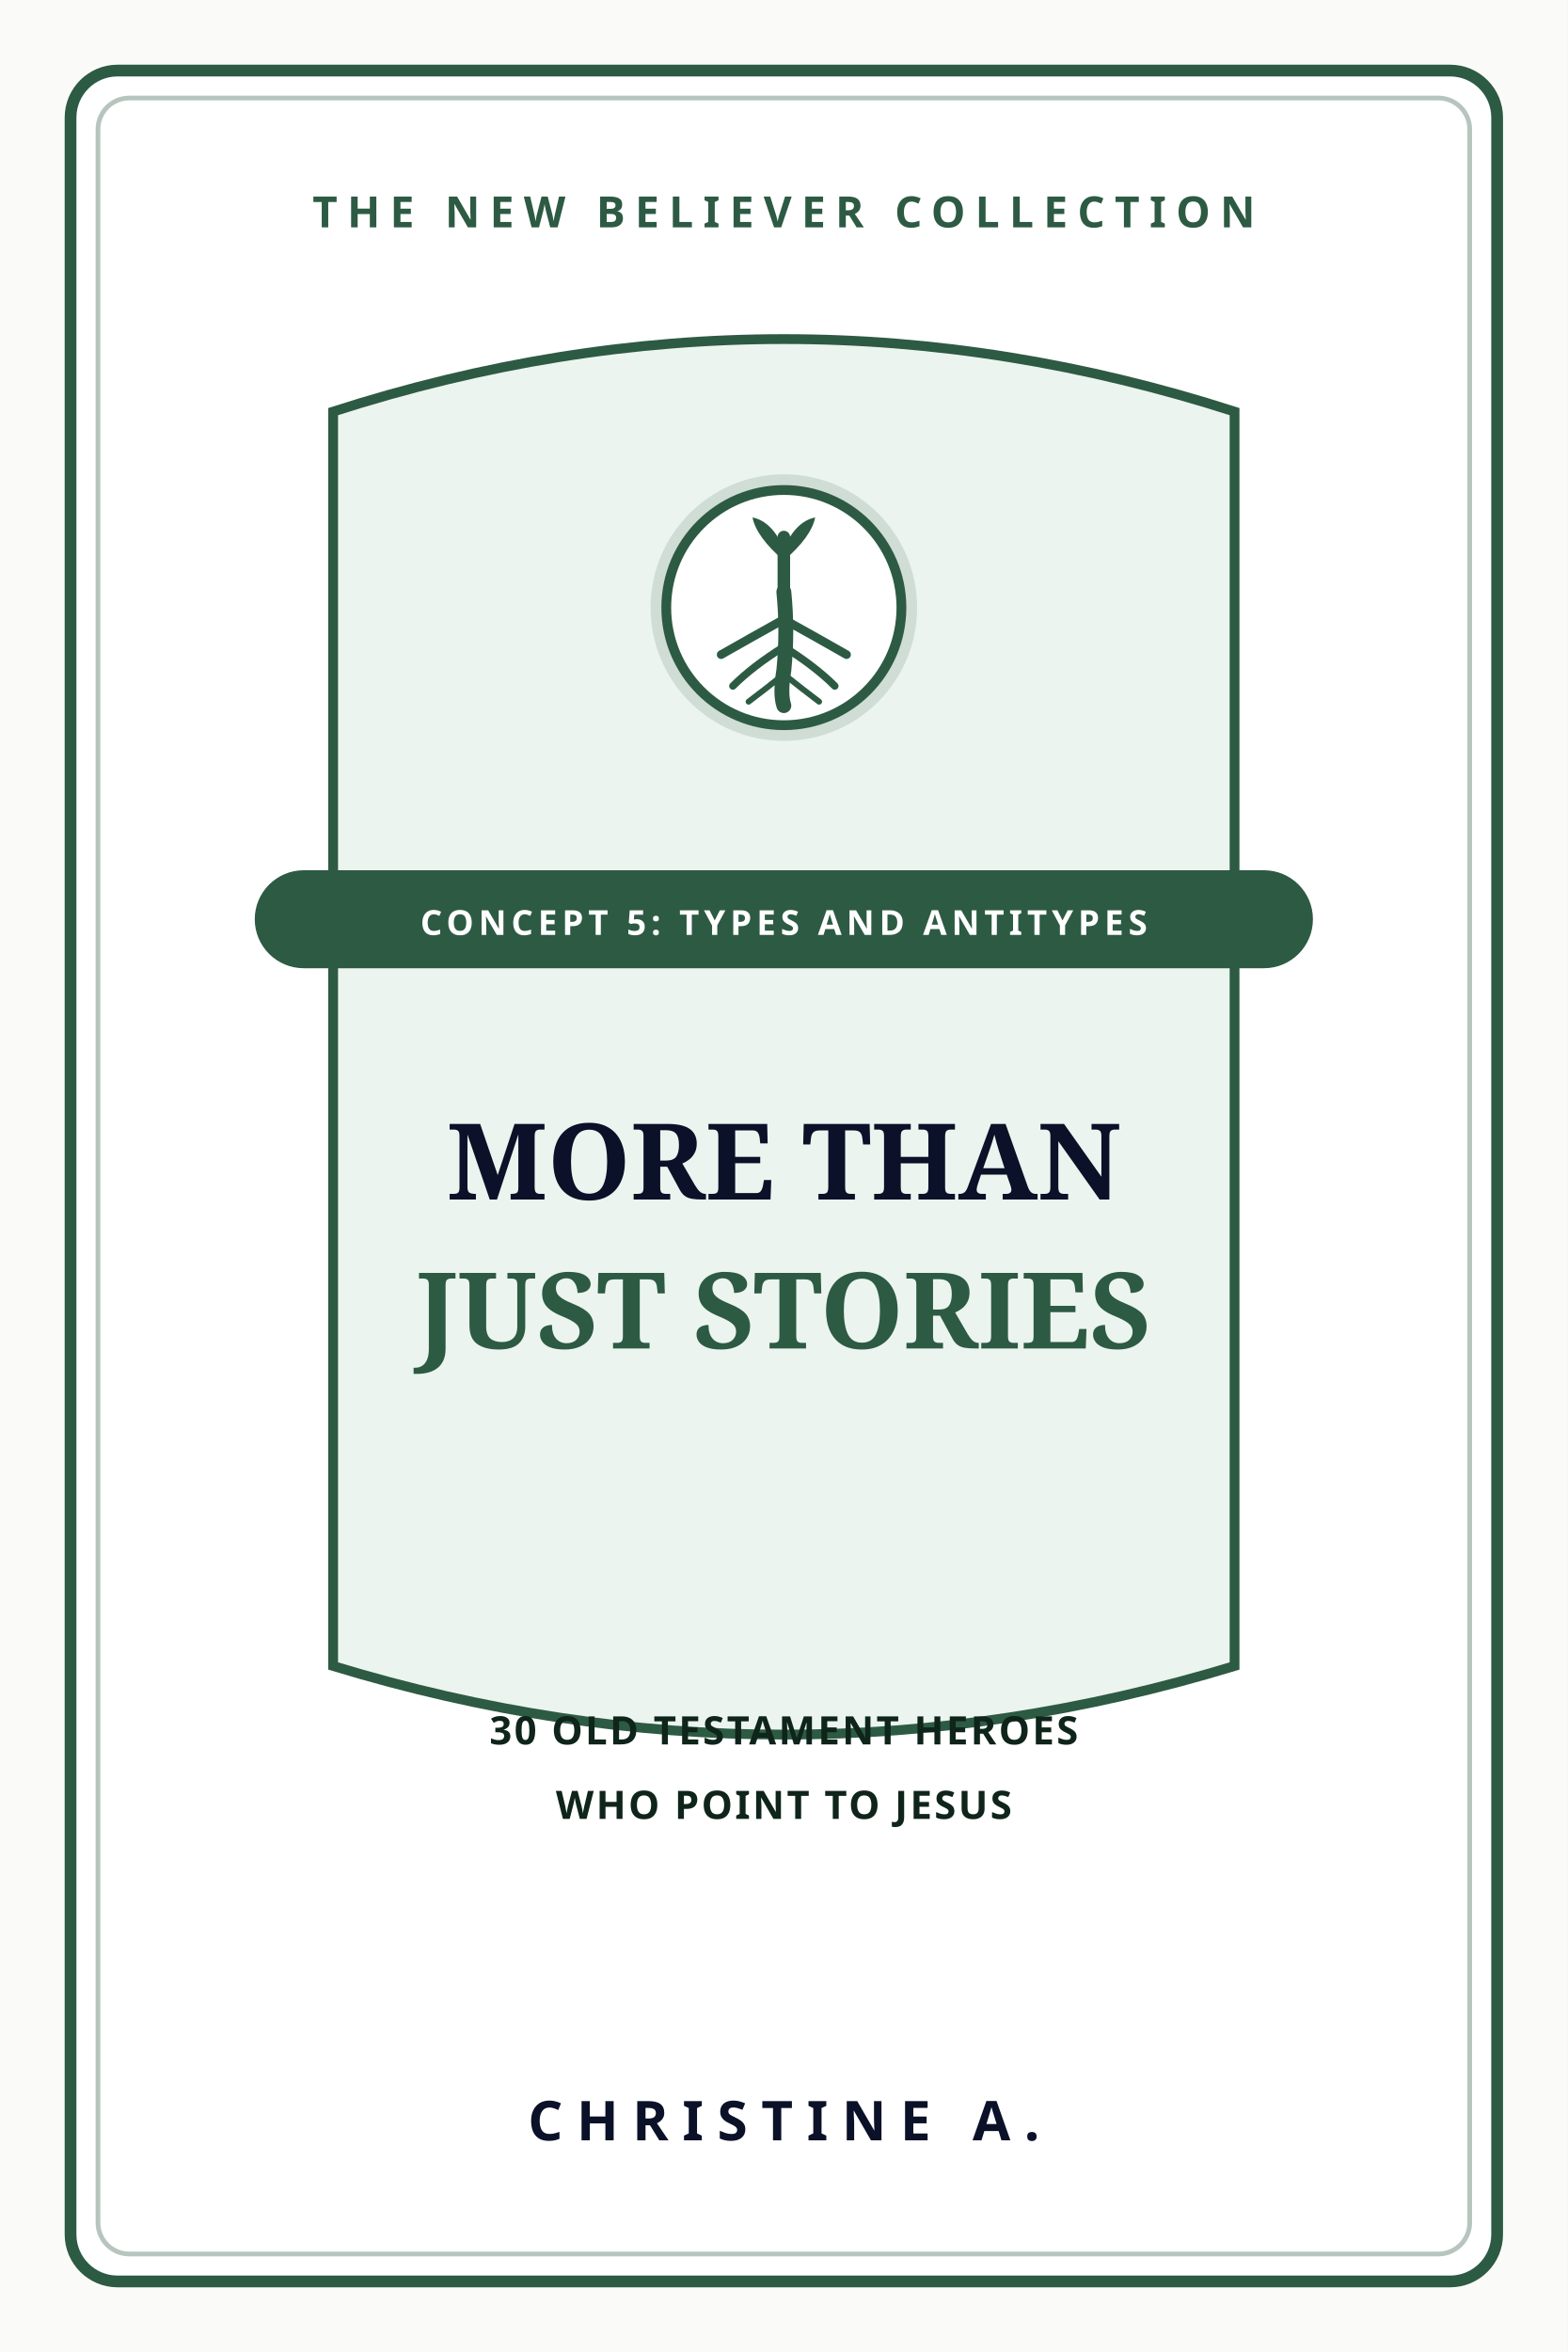
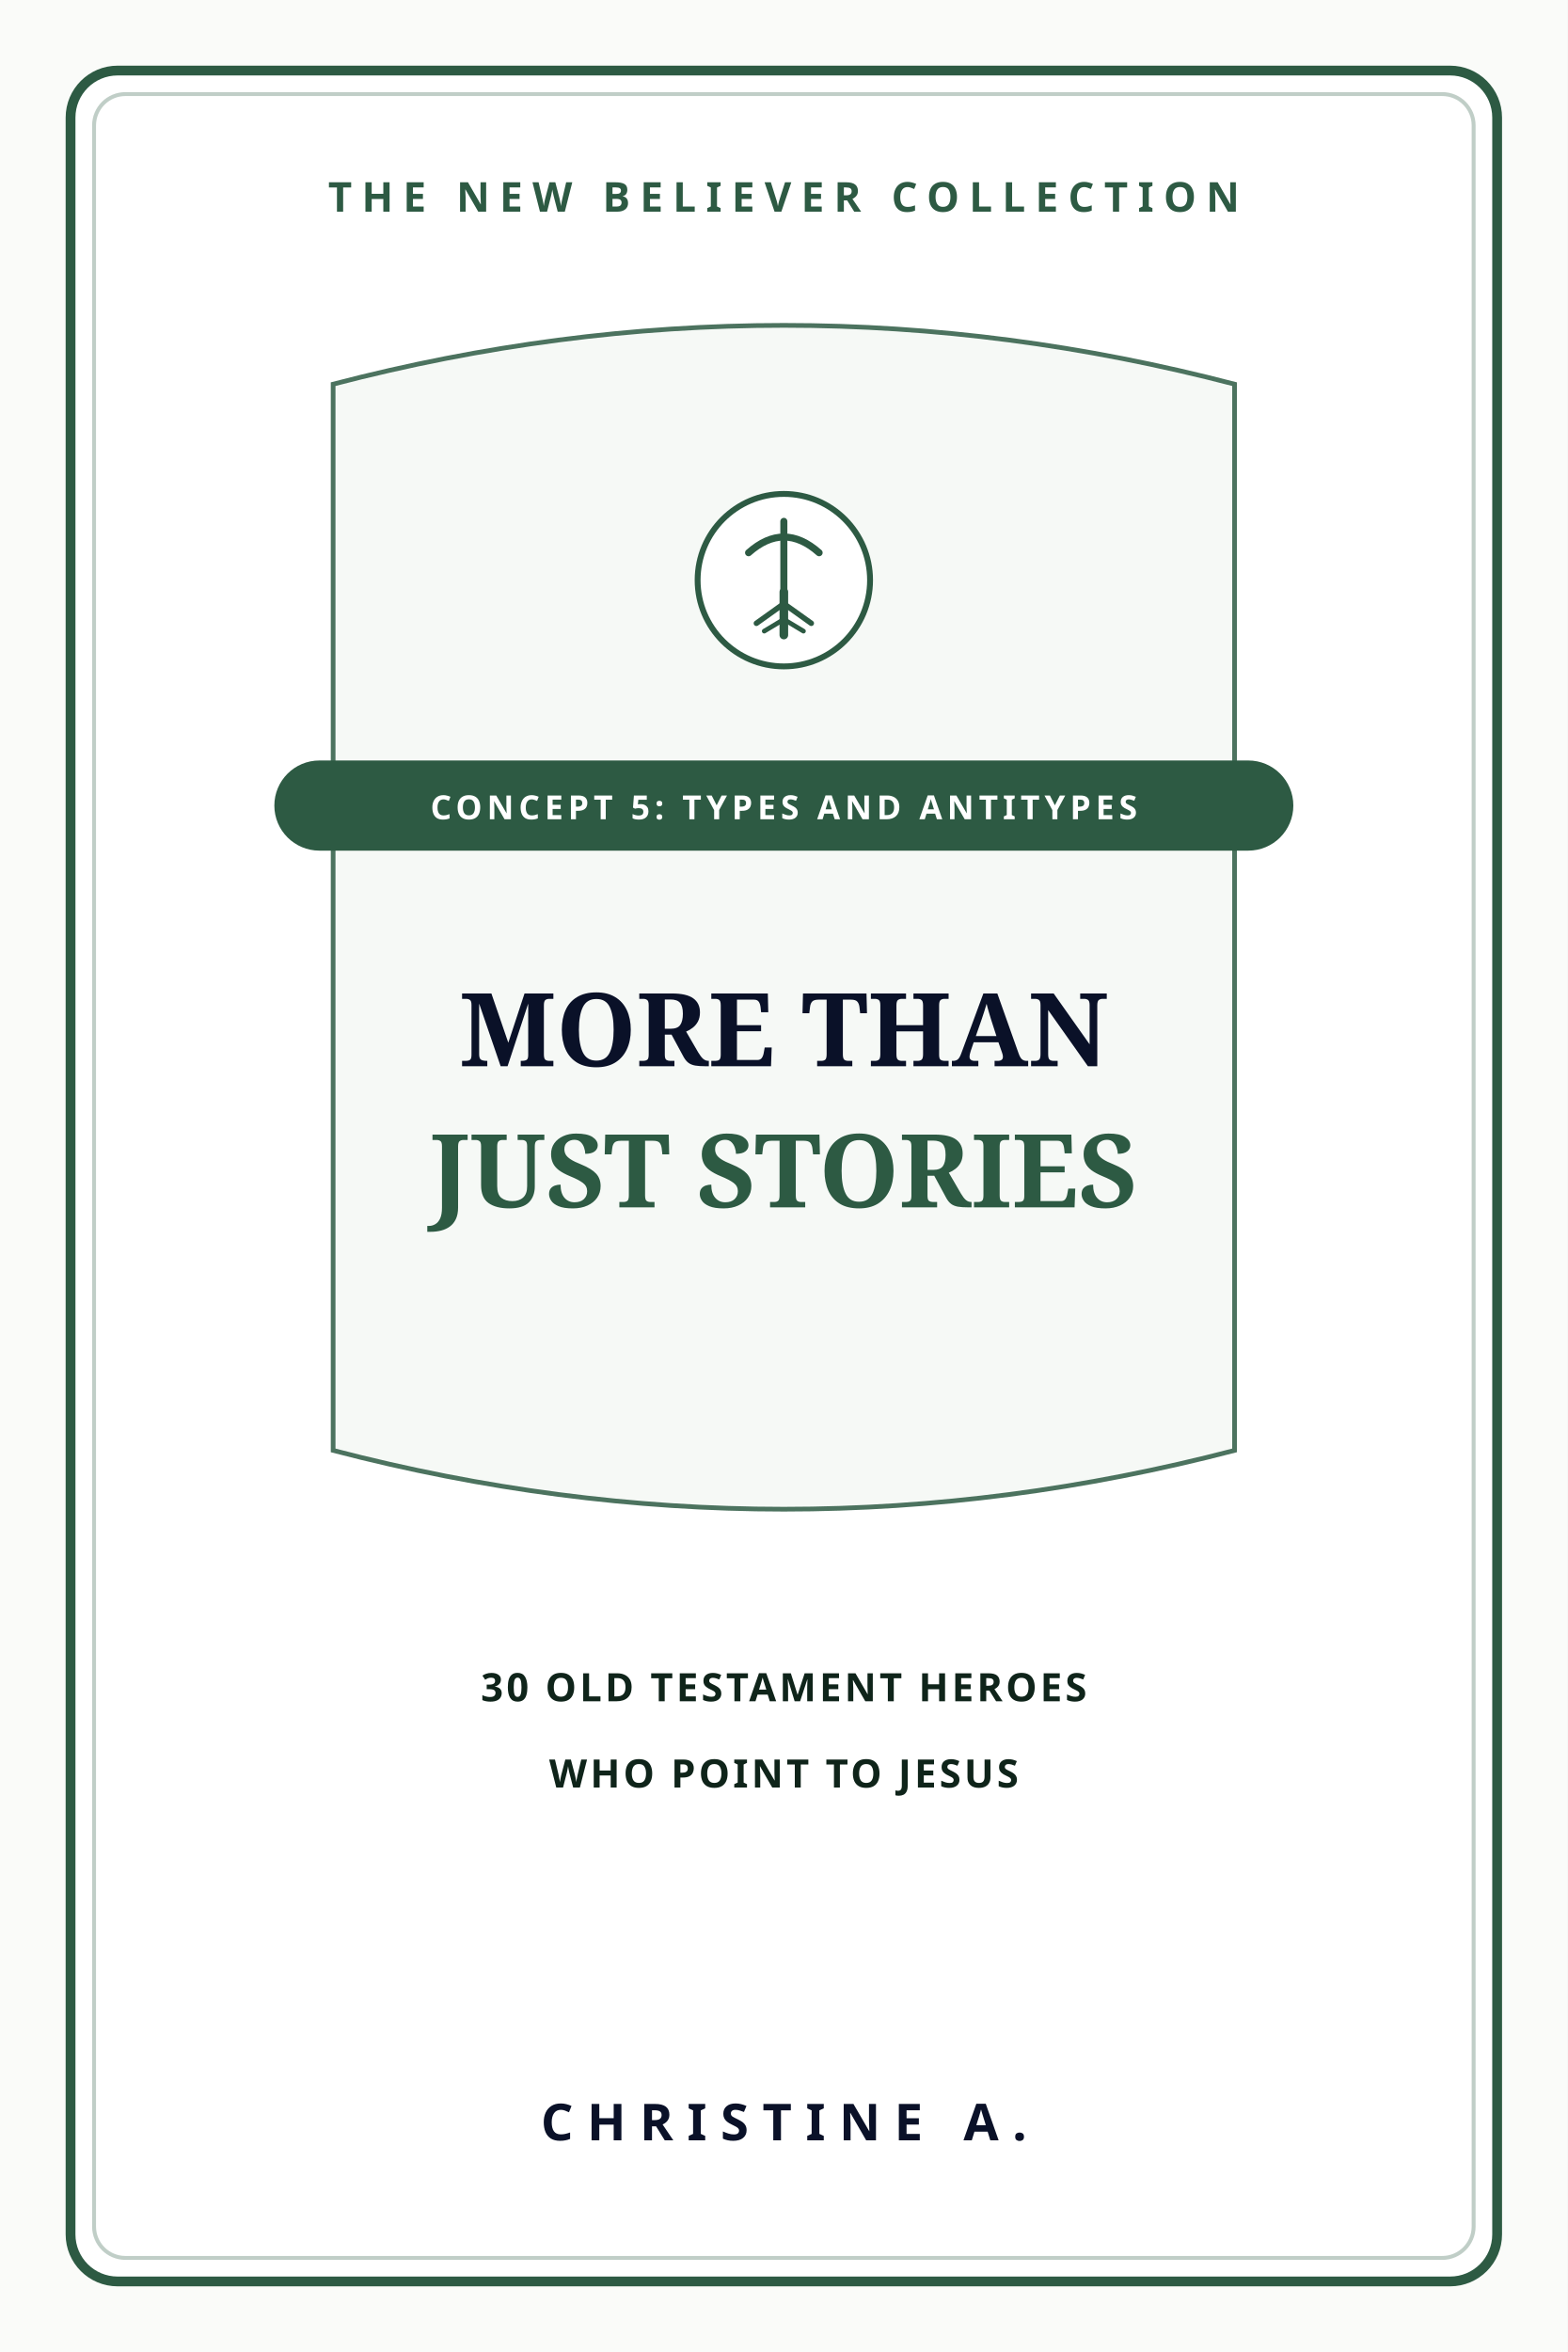
<svg xmlns="http://www.w3.org/2000/svg" viewBox="0 0 400 600" width="100%" height="100%">
  <rect width="100%" height="100%" fill="#FAFBF9" />
-   <rect x="18" y="18" width="364" height="564" rx="12" fill="#FFFFFF" stroke="#2D5A43" stroke-width="3" />
-   <rect x="25" y="25" width="350" height="550" rx="8" fill="none" stroke="#2D5A43" stroke-width="1.2" opacity="0.35" />
-   <path d="M 85 105 Q 200 68 315 105 L 315 425 Q 200 460 85 425 Z" fill="#EBF4EE" stroke="#2D5A43" stroke-width="2.5" />
-   <g transform="translate(200, 155)">
-     <circle cx="0" cy="0" r="34" fill="#2D5A43" opacity="0.15" />
-     <circle cx="0" cy="0" r="30" fill="#FFFFFF" stroke="#2D5A43" stroke-width="2.5" />
-     <path d="M 0 -18 L 0 -4" stroke="#2D5A43" stroke-width="3.2" stroke-linecap="round" />
-     <path d="M 0 -12 Q -7 -18 -8 -23 Q -3 -22 0 -15" fill="#2D5A43" />
-     <path d="M 0 -12 Q 7 -18 8 -23 Q 3 -22 0 -15" fill="#2D5A43" />
-     <path d="M 0 -4 Q 1 6 0 16 Q -1 22 0 25" stroke="#2D5A43" stroke-width="3.8" fill="none" stroke-linecap="round" />
-     <path d="M 0 3 Q -9 8 -16 12" stroke="#2D5A43" stroke-width="2.2" fill="none" stroke-linecap="round" />
-     <path d="M 0 3 Q 9 8 16 12" stroke="#2D5A43" stroke-width="2.2" fill="none" stroke-linecap="round" />
-     <path d="M 0 10 Q -8 15 -13 20" stroke="#2D5A43" stroke-width="1.9" fill="none" stroke-linecap="round" />
-     <path d="M 0 10 Q 8 15 13 20" stroke="#2D5A43" stroke-width="1.9" fill="none" stroke-linecap="round" />
-     <path d="M 0 17 Q -5 21 -9 24" stroke="#2D5A43" stroke-width="1.5" fill="none" stroke-linecap="round" />
-     <path d="M 0 17 Q 5 21 9 24" stroke="#2D5A43" stroke-width="1.5" fill="none" stroke-linecap="round" />
+   <rect x="18" y="18" width="364" height="564" rx="12" fill="#FFFFFF" stroke="#2D5A43" stroke-width="2.5" />
+   <rect x="24" y="24" width="352" height="552" rx="8" fill="none" stroke="#2D5A43" stroke-width="1" opacity="0.3" />
+   <path d="M 85 98 Q 200 68 315 98 L 315 370 Q 200 400 85 370 Z" fill="#F4F8F5" stroke="#2D5A43" stroke-width="1.2" opacity="0.85" />
+   <g transform="translate(200, 148)">
+     <circle cx="0" cy="0" r="22" fill="#2D5A43" opacity="0.12" />
+     <circle cx="0" cy="0" r="22" fill="#FFFFFF" stroke="#2D5A43" stroke-width="1.5" />
+     <path d="M -9 -7 Q 0 -15 9 -7 M 0 -15 L 0 3" stroke="#2D5A43" stroke-width="1.8" fill="none" stroke-linecap="round" />
+     <path d="M 0 3 L 0 14" stroke="#2D5A43" stroke-width="2.2" stroke-linecap="round" />
+     <path d="M 0 6 L -7 11" stroke="#2D5A43" stroke-width="1.4" stroke-linecap="round" />
+     <path d="M 0 6 L 7 11" stroke="#2D5A43" stroke-width="1.4" stroke-linecap="round" />
+     <path d="M 0 10 L -5 13" stroke="#2D5A43" stroke-width="1.2" stroke-linecap="round" />
+     <path d="M 0 10 L 5 13" stroke="#2D5A43" stroke-width="1.2" stroke-linecap="round" />
  </g>
-   <text x="200" y="58" font-family="'Montserrat', system-ui, sans-serif" font-size="11" font-weight="800" fill="#2D5A43" text-anchor="middle" letter-spacing="2.5">THE NEW BELIEVER COLLECTION</text>
-   <rect x="65" y="222" width="270" height="25" rx="12.5" fill="#2D5A43" />
-   <text x="200" y="238.5" font-family="'Montserrat', system-ui, sans-serif" font-size="8.8" font-weight="800" fill="#FFFFFF" text-anchor="middle" letter-spacing="1.2">CONCEPT 5: TYPES AND ANTITYPES</text>
-   <text x="200" y="306" font-family="'Playfair Display', Georgia, serif" font-size="27" font-weight="bold" fill="#0A1128" text-anchor="middle">MORE THAN</text>
-   <text x="200" y="344" font-family="'Playfair Display', Georgia, serif" font-size="27" font-weight="bold" fill="#2D5A43" text-anchor="middle">JUST STORIES</text>
-   <text x="200" y="445" font-family="'Montserrat', system-ui, sans-serif" font-size="10" font-weight="800" fill="#0F241A" text-anchor="middle" letter-spacing="0.6">30 OLD TESTAMENT HEROES</text>
-   <text x="200" y="464" font-family="'Montserrat', system-ui, sans-serif" font-size="10" font-weight="800" fill="#0F241A" text-anchor="middle" letter-spacing="0.6">WHO POINT TO JESUS</text>
-   <text x="200" y="546" font-family="'Montserrat', system-ui, sans-serif" font-size="14" font-weight="800" fill="#0A1128" text-anchor="middle" letter-spacing="3.5">CHRISTINE A.</text>
+   <text x="200" y="54" font-family="'Montserrat', system-ui, sans-serif" font-size="10.5" font-weight="800" fill="#2D5A43" text-anchor="middle" letter-spacing="2.5">THE NEW BELIEVER COLLECTION</text>
+   <rect x="70" y="194" width="260" height="23" rx="11.5" fill="#2D5A43" />
+   <text x="200" y="209" font-family="'Montserrat', system-ui, sans-serif" font-size="8.5" font-weight="800" fill="#FFFFFF" text-anchor="middle" letter-spacing="1.2">CONCEPT 5: TYPES AND ANTITYPES</text>
+   <text x="200" y="272" font-family="'Playfair Display', Georgia, serif" font-size="26" font-weight="bold" fill="#0A1128" text-anchor="middle">MORE THAN</text>
+   <text x="200" y="308" font-family="'Playfair Display', Georgia, serif" font-size="26" font-weight="bold" fill="#2D5A43" text-anchor="middle">JUST STORIES</text>
+   <text x="200" y="434" font-family="'Montserrat', system-ui, sans-serif" font-size="10" font-weight="800" fill="#0F241A" text-anchor="middle" letter-spacing="0.8">30 OLD TESTAMENT HEROES</text>
+   <text x="200" y="456" font-family="'Montserrat', system-ui, sans-serif" font-size="10" font-weight="800" fill="#0F241A" text-anchor="middle" letter-spacing="0.8">WHO POINT TO JESUS</text>
+   <text x="200" y="546" font-family="'Montserrat', system-ui, sans-serif" font-size="13" font-weight="800" fill="#0A1128" text-anchor="middle" letter-spacing="3.5">CHRISTINE A.</text>
</svg>
